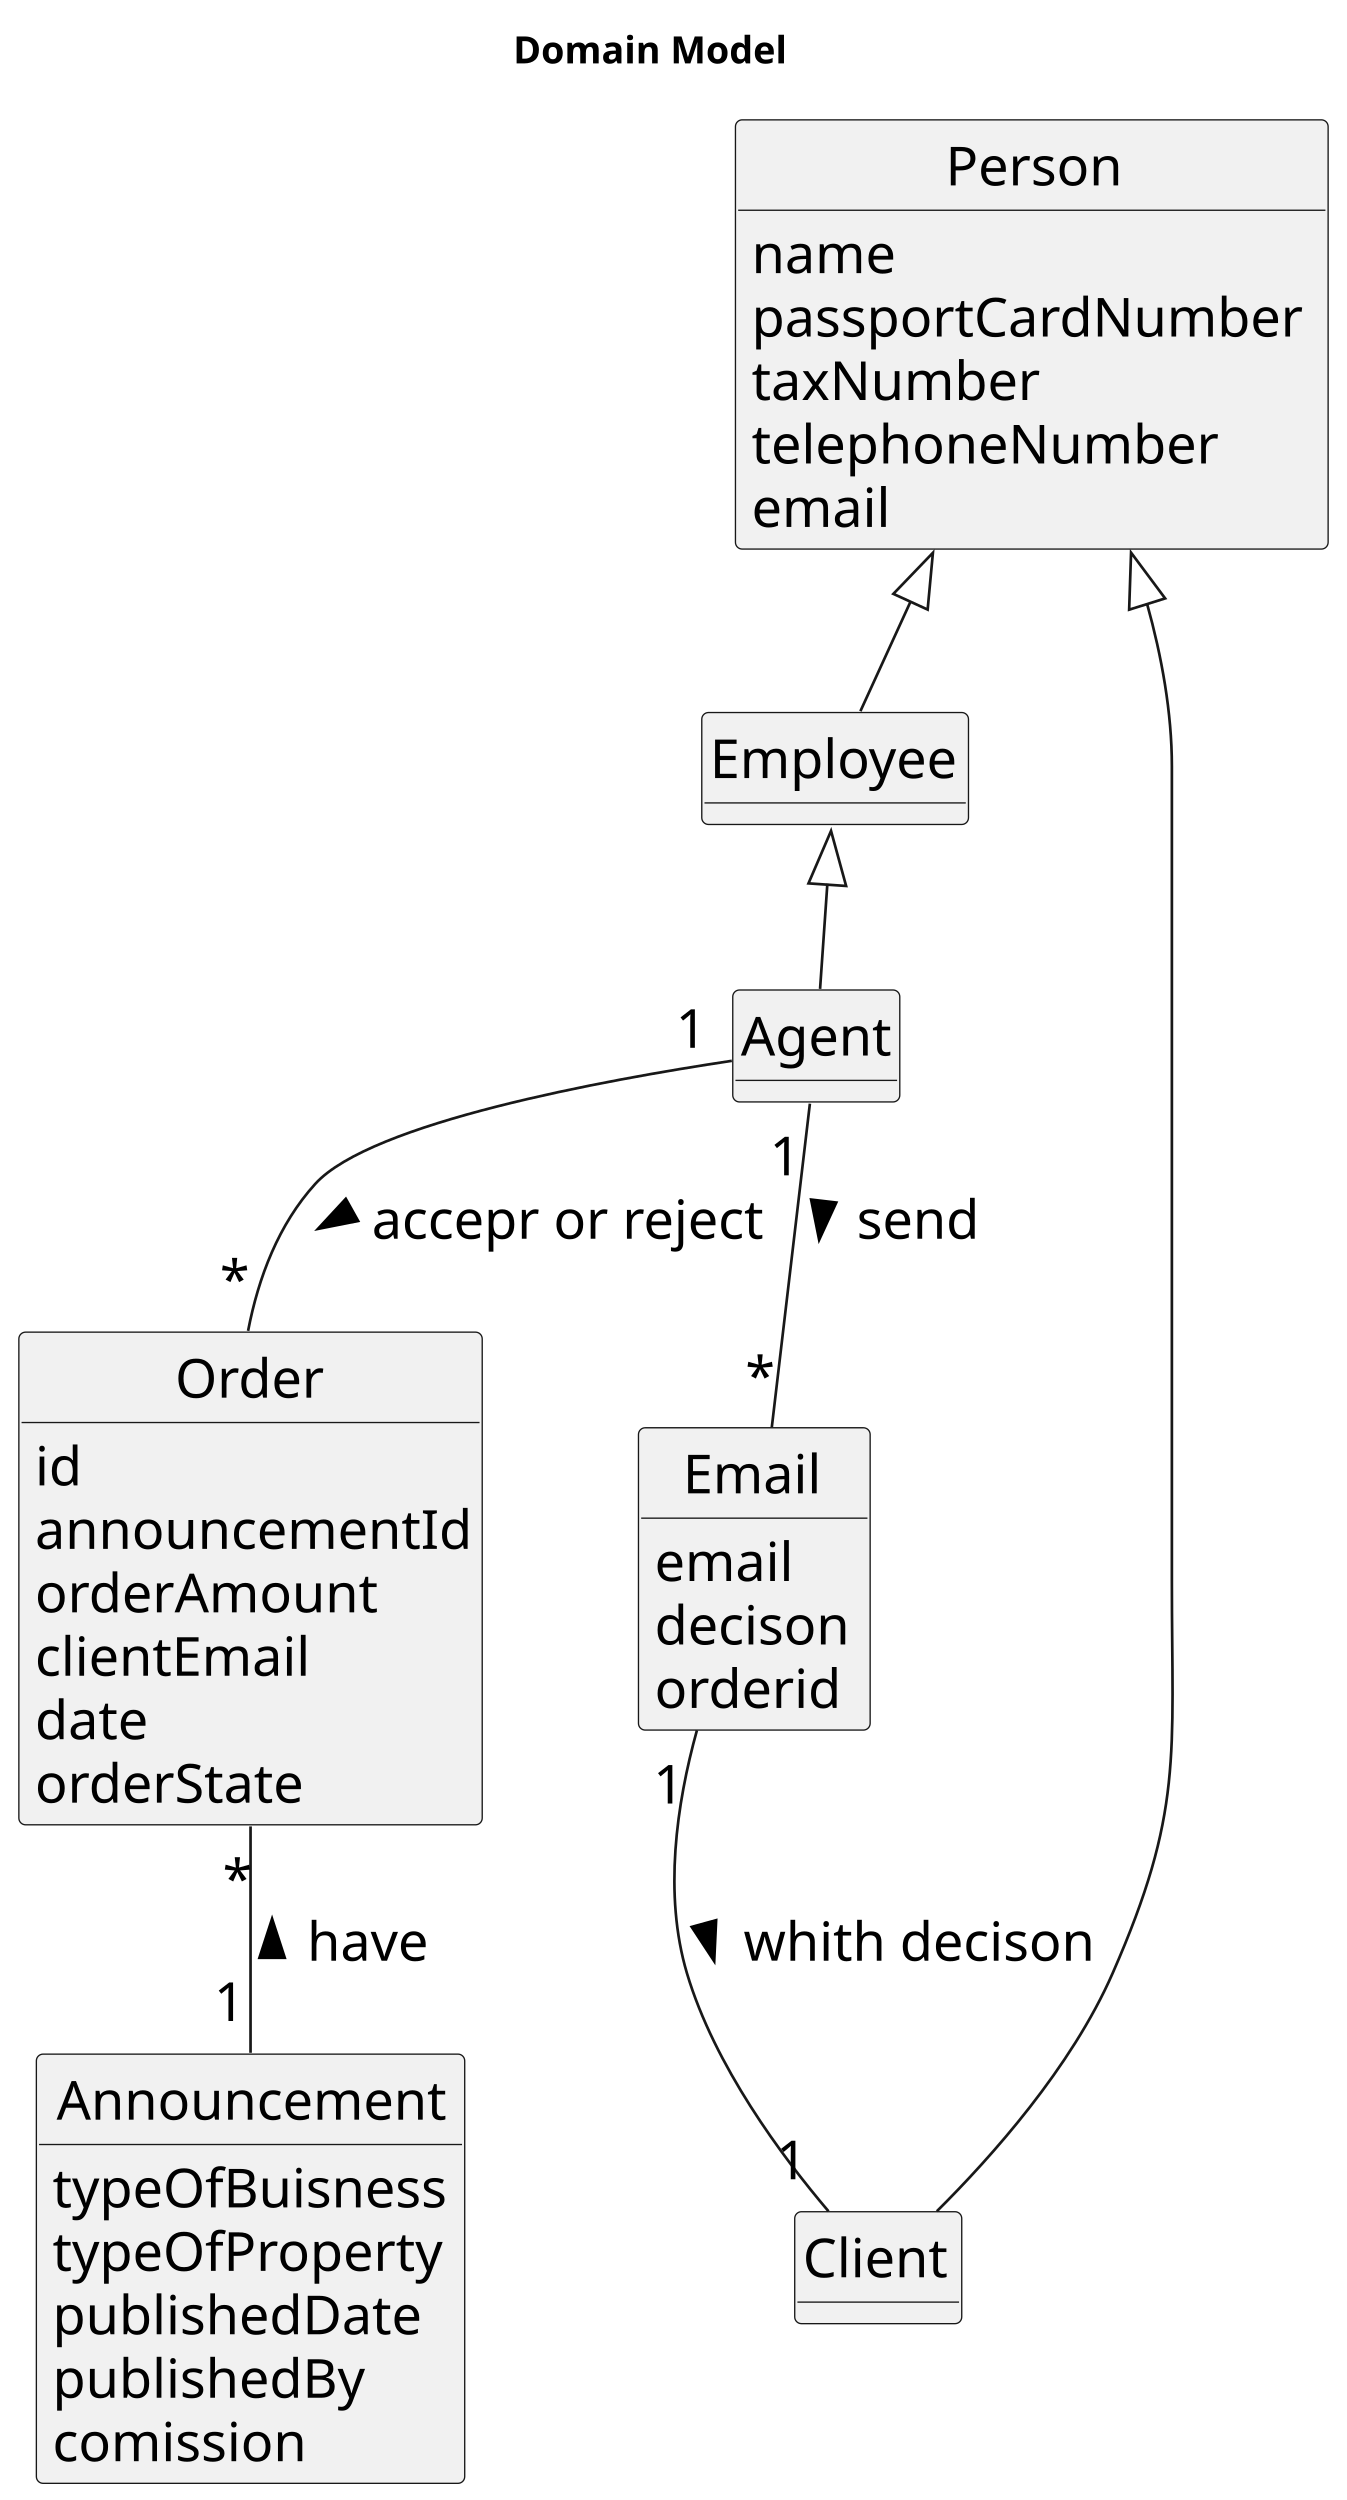
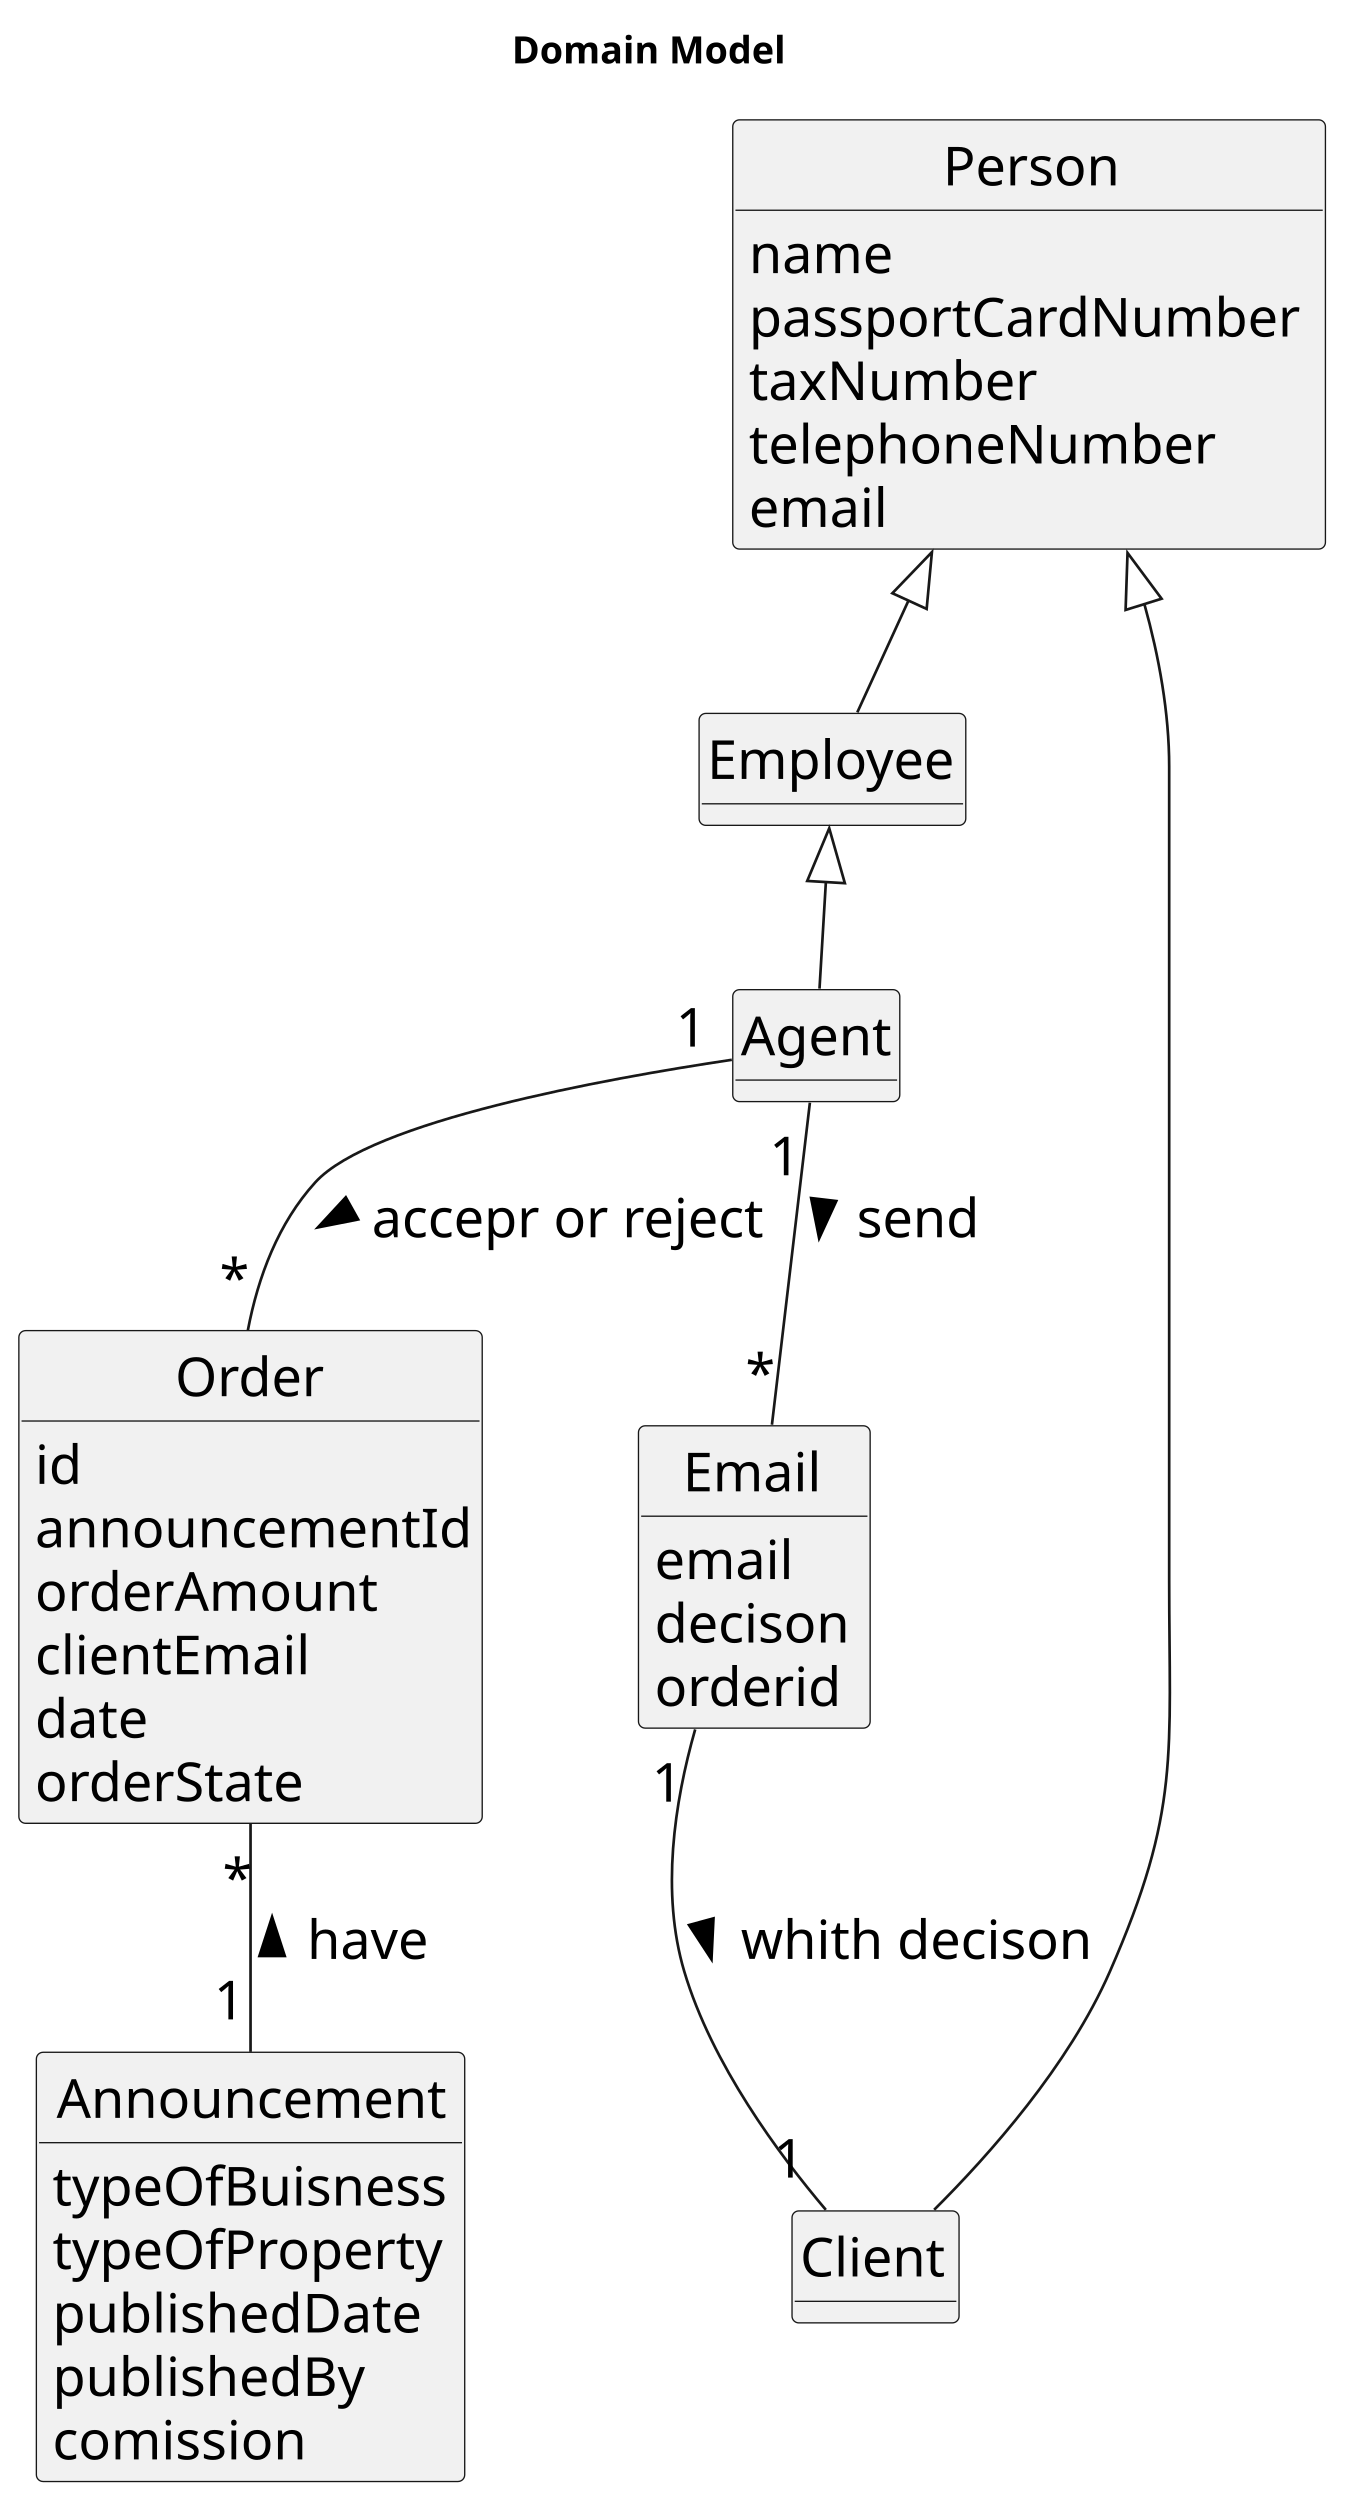
- <svg xmlns="http://www.w3.org/2000/svg" contentStyleType="text/css" height="928px" preserveAspectRatio="none" style="width:500px;height:928px;background:#FFFFFF;" version="1.1" viewBox="0 0 500 928" width="500px" zoomAndPan="magnify">
+ <svg xmlns="http://www.w3.org/2000/svg" contentStyleType="text/css" height="928px" preserveAspectRatio="none" style="width:499px;height:928px;background:#FFFFFF;" version="1.1" viewBox="0 0 499 928" width="499px" zoomAndPan="magnify">
  <defs />
  <g>
-     <text fill="#000000" font-family="sans-serif" font-size="14" font-weight="bold" lengthAdjust="spacing" textLength="105" x="190.5" y="23.535">Domain Model</text>
+     <text fill="#000000" font-family="sans-serif" font-size="14" font-weight="bold" lengthAdjust="spacing" textLength="105" x="190" y="23.535">Domain Model</text>
    <g id="elem_Employee">
-       <rect codeLine="16" fill="#F1F1F1" height="41.555" id="Employee" rx="2.5" ry="2.5" style="stroke:#181818;stroke-width:0.5;" width="99" x="260.5" y="264.488" />
-       <text fill="#000000" font-family="sans-serif" font-size="20" lengthAdjust="spacing" textLength="93" x="263.5" y="288.824">Employee</text>
-       <line style="stroke:#181818;stroke-width:0.5;" x1="261.5" x2="358.5" y1="298.043" y2="298.043" />
+       <rect codeLine="16" fill="#F1F1F1" height="41.555" id="Employee" rx="2.5" ry="2.5" style="stroke:#181818;stroke-width:0.5;" width="99" x="259.5" y="264.818" />
+       <text fill="#000000" font-family="sans-serif" font-size="20" lengthAdjust="spacing" textLength="93" x="262.5" y="289.154">Employee</text>
+       <line style="stroke:#181818;stroke-width:0.5;" x1="260.5" x2="357.5" y1="298.373" y2="298.373" />
    </g>
    <g id="elem_Agent">
-       <rect codeLine="13" fill="#F1F1F1" height="41.555" id="Agent" rx="2.5" ry="2.5" style="stroke:#181818;stroke-width:0.5;" width="62" x="272" y="367.488" />
-       <text fill="#000000" font-family="sans-serif" font-size="20" lengthAdjust="spacing" textLength="56" x="275" y="391.824">Agent</text>
-       <line style="stroke:#181818;stroke-width:0.5;" x1="273" x2="333" y1="401.043" y2="401.043" />
+       <rect codeLine="13" fill="#F1F1F1" height="41.555" id="Agent" rx="2.5" ry="2.5" style="stroke:#181818;stroke-width:0.5;" width="62" x="272" y="367.368" />
+       <text fill="#000000" font-family="sans-serif" font-size="20" lengthAdjust="spacing" textLength="56" x="275" y="391.704">Agent</text>
+       <line style="stroke:#181818;stroke-width:0.5;" x1="273" x2="333" y1="400.923" y2="400.923" />
    </g>
    <g id="elem_Person">
-       <rect codeLine="18" fill="#F1F1F1" height="159.328" id="Person" rx="2.5" ry="2.5" style="stroke:#181818;stroke-width:0.5;" width="220" x="273" y="44.488" />
-       <text fill="#000000" font-family="sans-serif" font-size="20" lengthAdjust="spacing" textLength="64" x="351" y="68.824">Person</text>
-       <line style="stroke:#181818;stroke-width:0.5;" x1="274" x2="492" y1="78.043" y2="78.043" />
-       <text fill="#000000" font-family="sans-serif" font-size="20" lengthAdjust="spacing" textLength="53" x="279" y="101.379">name</text>
-       <text fill="#000000" font-family="sans-serif" font-size="20" lengthAdjust="spacing" textLength="208" x="279" y="124.934">passportCardNumber</text>
-       <text fill="#000000" font-family="sans-serif" font-size="20" lengthAdjust="spacing" textLength="108" x="279" y="148.488">taxNumber</text>
-       <text fill="#000000" font-family="sans-serif" font-size="20" lengthAdjust="spacing" textLength="173" x="279" y="172.043">telephoneNumber</text>
-       <text fill="#000000" font-family="sans-serif" font-size="20" lengthAdjust="spacing" textLength="53" x="279" y="195.598">email</text>
+       <rect codeLine="18" fill="#F1F1F1" height="159.328" id="Person" rx="2.5" ry="2.5" style="stroke:#181818;stroke-width:0.5;" width="220" x="272" y="44.488" />
+       <text fill="#000000" font-family="sans-serif" font-size="20" lengthAdjust="spacing" textLength="64" x="350" y="68.824">Person</text>
+       <line style="stroke:#181818;stroke-width:0.5;" x1="273" x2="491" y1="78.043" y2="78.043" />
+       <text fill="#000000" font-family="sans-serif" font-size="20" lengthAdjust="spacing" textLength="53" x="278" y="101.379">name</text>
+       <text fill="#000000" font-family="sans-serif" font-size="20" lengthAdjust="spacing" textLength="208" x="278" y="124.934">passportCardNumber</text>
+       <text fill="#000000" font-family="sans-serif" font-size="20" lengthAdjust="spacing" textLength="108" x="278" y="148.488">taxNumber</text>
+       <text fill="#000000" font-family="sans-serif" font-size="20" lengthAdjust="spacing" textLength="173" x="278" y="172.043">telephoneNumber</text>
+       <text fill="#000000" font-family="sans-serif" font-size="20" lengthAdjust="spacing" textLength="53" x="278" y="195.598">email</text>
    </g>
    <g id="elem_Order">
-       <rect codeLine="26" fill="#F1F1F1" height="182.883" id="Order" rx="2.5" ry="2.5" style="stroke:#181818;stroke-width:0.5;" width="172" x="7" y="494.488" />
-       <text fill="#000000" font-family="sans-serif" font-size="20" lengthAdjust="spacing" textLength="56" x="65" y="518.824">Order</text>
-       <line style="stroke:#181818;stroke-width:0.5;" x1="8" x2="178" y1="528.043" y2="528.043" />
-       <text fill="#000000" font-family="sans-serif" font-size="20" lengthAdjust="spacing" textLength="19" x="13" y="551.379">id</text>
-       <text fill="#000000" font-family="sans-serif" font-size="20" lengthAdjust="spacing" textLength="160" x="13" y="574.934">announcementId</text>
-       <text fill="#000000" font-family="sans-serif" font-size="20" lengthAdjust="spacing" textLength="128" x="13" y="598.488">orderAmount</text>
-       <text fill="#000000" font-family="sans-serif" font-size="20" lengthAdjust="spacing" textLength="105" x="13" y="622.043">clientEmail</text>
-       <text fill="#000000" font-family="sans-serif" font-size="20" lengthAdjust="spacing" textLength="42" x="13" y="645.598">date</text>
-       <text fill="#000000" font-family="sans-serif" font-size="20" lengthAdjust="spacing" textLength="99" x="13" y="669.152">orderState</text>
+       <rect codeLine="26" fill="#F1F1F1" height="182.883" id="Order" rx="2.5" ry="2.5" style="stroke:#181818;stroke-width:0.5;" width="172" x="7" y="493.928" />
+       <text fill="#000000" font-family="sans-serif" font-size="20" lengthAdjust="spacing" textLength="56" x="65" y="518.264">Order</text>
+       <line style="stroke:#181818;stroke-width:0.5;" x1="8" x2="178" y1="527.483" y2="527.483" />
+       <text fill="#000000" font-family="sans-serif" font-size="20" lengthAdjust="spacing" textLength="19" x="13" y="550.819">id</text>
+       <text fill="#000000" font-family="sans-serif" font-size="20" lengthAdjust="spacing" textLength="160" x="13" y="574.374">announcementId</text>
+       <text fill="#000000" font-family="sans-serif" font-size="20" lengthAdjust="spacing" textLength="128" x="13" y="597.928">orderAmount</text>
+       <text fill="#000000" font-family="sans-serif" font-size="20" lengthAdjust="spacing" textLength="105" x="13" y="621.483">clientEmail</text>
+       <text fill="#000000" font-family="sans-serif" font-size="20" lengthAdjust="spacing" textLength="42" x="13" y="645.038">date</text>
+       <text fill="#000000" font-family="sans-serif" font-size="20" lengthAdjust="spacing" textLength="99" x="13" y="668.592">orderState</text>
    </g>
    <g id="elem_Email">
-       <rect codeLine="35" fill="#F1F1F1" height="112.219" id="Email" rx="2.5" ry="2.5" style="stroke:#181818;stroke-width:0.5;" width="86" x="237" y="529.988" />
-       <text fill="#000000" font-family="sans-serif" font-size="20" lengthAdjust="spacing" textLength="53" x="253.5" y="554.324">Email</text>
-       <line style="stroke:#181818;stroke-width:0.5;" x1="238" x2="322" y1="563.543" y2="563.543" />
-       <text fill="#000000" font-family="sans-serif" font-size="20" lengthAdjust="spacing" textLength="53" x="243" y="586.879">email</text>
-       <text fill="#000000" font-family="sans-serif" font-size="20" lengthAdjust="spacing" textLength="74" x="243" y="610.434">decison</text>
-       <text fill="#000000" font-family="sans-serif" font-size="20" lengthAdjust="spacing" textLength="71" x="243" y="633.988">orderid</text>
+       <rect codeLine="35" fill="#F1F1F1" height="112.219" id="Email" rx="2.5" ry="2.5" style="stroke:#181818;stroke-width:0.5;" width="86" x="237" y="529.258" />
+       <text fill="#000000" font-family="sans-serif" font-size="20" lengthAdjust="spacing" textLength="53" x="253.5" y="553.594">Email</text>
+       <line style="stroke:#181818;stroke-width:0.5;" x1="238" x2="322" y1="562.813" y2="562.813" />
+       <text fill="#000000" font-family="sans-serif" font-size="20" lengthAdjust="spacing" textLength="53" x="243" y="586.149">email</text>
+       <text fill="#000000" font-family="sans-serif" font-size="20" lengthAdjust="spacing" textLength="74" x="243" y="609.704">decison</text>
+       <text fill="#000000" font-family="sans-serif" font-size="20" lengthAdjust="spacing" textLength="71" x="243" y="633.258">orderid</text>
    </g>
    <g id="elem_Announcement">
-       <rect codeLine="40" fill="#F1F1F1" height="159.328" id="Announcement" rx="2.5" ry="2.5" style="stroke:#181818;stroke-width:0.5;" width="159" x="13.5" y="762.488" />
-       <text fill="#000000" font-family="sans-serif" font-size="20" lengthAdjust="spacing" textLength="144" x="21" y="786.824">Announcement</text>
-       <line style="stroke:#181818;stroke-width:0.5;" x1="14.5" x2="171.5" y1="796.043" y2="796.043" />
-       <text fill="#000000" font-family="sans-serif" font-size="20" lengthAdjust="spacing" textLength="147" x="19.5" y="819.379">typeOfBuisness</text>
-       <text fill="#000000" font-family="sans-serif" font-size="20" lengthAdjust="spacing" textLength="144" x="19.5" y="842.934">typeOfProperty</text>
-       <text fill="#000000" font-family="sans-serif" font-size="20" lengthAdjust="spacing" textLength="140" x="19.5" y="866.488">publishedDate</text>
-       <text fill="#000000" font-family="sans-serif" font-size="20" lengthAdjust="spacing" textLength="118" x="19.5" y="890.043">publishedBy</text>
-       <text fill="#000000" font-family="sans-serif" font-size="20" lengthAdjust="spacing" textLength="97" x="19.5" y="913.598">comission</text>
+       <rect codeLine="40" fill="#F1F1F1" height="159.328" id="Announcement" rx="2.5" ry="2.5" style="stroke:#181818;stroke-width:0.5;" width="159" x="13.5" y="761.808" />
+       <text fill="#000000" font-family="sans-serif" font-size="20" lengthAdjust="spacing" textLength="144" x="21" y="786.144">Announcement</text>
+       <line style="stroke:#181818;stroke-width:0.5;" x1="14.5" x2="171.5" y1="795.363" y2="795.363" />
+       <text fill="#000000" font-family="sans-serif" font-size="20" lengthAdjust="spacing" textLength="147" x="19.5" y="818.699">typeOfBuisness</text>
+       <text fill="#000000" font-family="sans-serif" font-size="20" lengthAdjust="spacing" textLength="144" x="19.5" y="842.254">typeOfProperty</text>
+       <text fill="#000000" font-family="sans-serif" font-size="20" lengthAdjust="spacing" textLength="140" x="19.5" y="865.808">publishedDate</text>
+       <text fill="#000000" font-family="sans-serif" font-size="20" lengthAdjust="spacing" textLength="118" x="19.5" y="889.363">publishedBy</text>
+       <text fill="#000000" font-family="sans-serif" font-size="20" lengthAdjust="spacing" textLength="97" x="19.5" y="912.918">comission</text>
    </g>
    <g id="elem_Client">
-       <rect codeLine="47" fill="#F1F1F1" height="41.555" id="Client" rx="2.5" ry="2.5" style="stroke:#181818;stroke-width:0.5;" width="62" x="295" y="820.988" />
-       <text fill="#000000" font-family="sans-serif" font-size="20" lengthAdjust="spacing" textLength="56" x="298" y="845.324">Client</text>
-       <line style="stroke:#181818;stroke-width:0.5;" x1="296" x2="356" y1="854.543" y2="854.543" />
+       <rect codeLine="47" fill="#F1F1F1" height="41.555" id="Client" rx="2.5" ry="2.5" style="stroke:#181818;stroke-width:0.5;" width="62" x="294" y="820.698" />
+       <text fill="#000000" font-family="sans-serif" font-size="20" lengthAdjust="spacing" textLength="56" x="297" y="845.034">Client</text>
+       <line style="stroke:#181818;stroke-width:0.5;" x1="295" x2="355" y1="854.253" y2="854.253" />
    </g>
    <g id="link_Employee_Agent">
-       <path d="M307.12,328.058 C306.19,341.518 305.19,355.858 304.41,367.078 " fill="none" id="Employee-backto-Agent" style="stroke:#181818;stroke-width:1.0;" />
-       <polygon fill="none" points="300.11,327.908,308.48,308.438,314.08,328.868,300.11,327.908" style="stroke:#181818;stroke-width:1.0;" />
+       <path d="M306.58,327.178 C305.76,340.868 304.88,355.568 304.2,366.978 " fill="none" id="Employee-backto-Agent" style="stroke:#181818;stroke-width:1.0;" />
+       <polygon fill="none" points="299.64,327.008,307.81,307.458,313.61,327.838,299.64,327.008" style="stroke:#181818;stroke-width:1.0;" />
    </g>
    <g id="link_Person_Employee">
-       <path d="M338.03,223.248 C330.99,238.618 324.4,253.028 319.38,263.998 " fill="none" id="Person-backto-Employee" style="stroke:#181818;stroke-width:1.0;" />
-       <polygon fill="none" points="331.61,220.448,346.3,205.178,344.34,226.278,331.61,220.448" style="stroke:#181818;stroke-width:1.0;" />
+       <path d="M337.2,222.998 C330.03,238.658 323.31,253.338 318.23,264.438 " fill="none" id="Person-backto-Employee" style="stroke:#181818;stroke-width:1.0;" />
+       <polygon fill="none" points="331.24,220.208,345.93,204.938,343.97,226.038,331.24,220.208" style="stroke:#181818;stroke-width:1.0;" />
    </g>
    <g id="link_Person_Client">
-       <path d="M425.78,224.098 C431.26,243.748 435,264.488 435,284.488 C435,284.488 435,284.488 435,586.988 C435,652.388 439.25,672.588 413,732.488 C397.69,767.428 368.14,800.568 347.76,820.818 " fill="none" id="Person-backto-Client" style="stroke:#181818;stroke-width:1.0;" />
-       <polygon fill="none" points="419.14,226.308,419.85,205.138,432.5,222.128,419.14,226.308" style="stroke:#181818;stroke-width:1.0;" />
+       <path d="M424.79,224.228 C430.26,243.868 434,264.608 434,284.598 C434,284.598 434,284.598 434,586.368 C434,651.748 438.22,671.918 412,731.808 C396.69,766.788 367.14,799.978 346.76,820.268 " fill="none" id="Person-backto-Client" style="stroke:#181818;stroke-width:1.0;" />
+       <polygon fill="none" points="417.82,226.408,418.54,205.228,431.18,222.238,417.82,226.408" style="stroke:#181818;stroke-width:1.0;" />
    </g>
    <g id="link_Agent_Order">
-       <path codeLine="51" d="M271.65,393.778 C224.23,400.918 137.59,416.748 117,439.488 C103.42,454.478 95.94,474.078 92.09,494.008 " fill="none" id="Agent-Order" style="stroke:#181818;stroke-width:1.0;" />
-       <polygon fill="#000000" points="118.015,456.165,132.943,453.217,128.359,445.005,118.015,456.165" style="stroke:#000000;stroke-width:1.0;" />
-       <text fill="#000000" font-family="sans-serif" font-size="20" lengthAdjust="spacing" textLength="148" x="138" y="459.824">accepr or reject</text>
-       <text fill="#000000" font-family="sans-serif" font-size="20" lengthAdjust="spacing" textLength="13" x="250.843" y="388.937">1</text>
-       <text fill="#000000" font-family="sans-serif" font-size="20" lengthAdjust="spacing" textLength="10" x="81.619" y="482.125">*</text>
+       <path codeLine="51" d="M271.65,393.398 C224.23,400.478 137.6,416.208 117,438.928 C103.34,453.998 95.84,473.738 92.01,493.788 " fill="none" id="Agent-Order" style="stroke:#181818;stroke-width:1.0;" />
+       <polygon fill="#000000" points="118.016,455.608,132.944,452.653,128.356,444.443,118.016,455.608" style="stroke:#000000;stroke-width:1.0;" />
+       <text fill="#000000" font-family="sans-serif" font-size="20" lengthAdjust="spacing" textLength="148" x="138" y="459.264">accepr or reject</text>
+       <text fill="#000000" font-family="sans-serif" font-size="20" lengthAdjust="spacing" textLength="13" x="250.843" y="388.503">1</text>
+       <text fill="#000000" font-family="sans-serif" font-size="20" lengthAdjust="spacing" textLength="10" x="81.514" y="481.611">*</text>
    </g>
    <g id="link_Order_Announcement">
-       <path codeLine="52" d="M93,677.968 C93,705.448 93,735.368 93,761.988 " fill="none" id="Order-Announcement" style="stroke:#181818;stroke-width:1.0;" />
-       <polygon fill="#000000" points="101,712.266,96.298,726.738,105.702,726.738,101,712.266" style="stroke:#000000;stroke-width:1.0;" />
-       <text fill="#000000" font-family="sans-serif" font-size="20" lengthAdjust="spacing" textLength="44" x="114" y="727.824">have</text>
-       <text fill="#000000" font-family="sans-serif" font-size="20" lengthAdjust="spacing" textLength="10" x="82.648" y="704.604">*</text>
-       <text fill="#000000" font-family="sans-serif" font-size="20" lengthAdjust="spacing" textLength="13" x="79.421" y="750.185">1</text>
+       <path codeLine="52" d="M93,677.028 C93,704.678 93,734.848 93,761.648 " fill="none" id="Order-Announcement" style="stroke:#181818;stroke-width:1.0;" />
+       <polygon fill="#000000" points="101,711.586,96.298,726.058,105.702,726.058,101,711.586" style="stroke:#000000;stroke-width:1.0;" />
+       <text fill="#000000" font-family="sans-serif" font-size="20" lengthAdjust="spacing" textLength="44" x="114" y="727.144">have</text>
+       <text fill="#000000" font-family="sans-serif" font-size="20" lengthAdjust="spacing" textLength="10" x="82.617" y="704.284">*</text>
+       <text fill="#000000" font-family="sans-serif" font-size="20" lengthAdjust="spacing" textLength="13" x="79.401" y="749.591">1</text>
    </g>
    <g id="link_Agent_Email">
-       <path codeLine="53" d="M300.63,409.678 C297.32,437.768 291.21,489.728 286.49,529.818 " fill="none" id="Agent-Email" style="stroke:#181818;stroke-width:1.0;" />
-       <polygon fill="#000000" points="304.065,460.211,310.427,446.387,301.087,445.288,304.065,460.211" style="stroke:#000000;stroke-width:1.0;" />
-       <text fill="#000000" font-family="sans-serif" font-size="20" lengthAdjust="spacing" textLength="46" x="318" y="459.824">send</text>
-       <text fill="#000000" font-family="sans-serif" font-size="20" lengthAdjust="spacing" textLength="13" x="285.69" y="436.274">1</text>
-       <text fill="#000000" font-family="sans-serif" font-size="20" lengthAdjust="spacing" textLength="10" x="276.672" y="517.927">*</text>
+       <path codeLine="53" d="M300.63,409.308 C297.33,437.268 291.25,488.888 286.54,528.858 " fill="none" id="Agent-Email" style="stroke:#181818;stroke-width:1.0;" />
+       <polygon fill="#000000" points="304.064,459.651,310.428,445.828,301.088,444.728,304.064,459.651" style="stroke:#000000;stroke-width:1.0;" />
+       <text fill="#000000" font-family="sans-serif" font-size="20" lengthAdjust="spacing" textLength="46" x="318" y="459.264">send</text>
+       <text fill="#000000" font-family="sans-serif" font-size="20" lengthAdjust="spacing" textLength="13" x="285.579" y="436.262">1</text>
+       <text fill="#000000" font-family="sans-serif" font-size="20" lengthAdjust="spacing" textLength="10" x="276.728" y="516.939">*</text>
    </g>
    <g id="link_Email_Client">
-       <path codeLine="54" d="M258.7,642.288 C251.08,669.768 246.29,703.258 255,732.488 C265.23,766.788 290.14,800.338 307.55,820.838 " fill="none" id="Email-Client" style="stroke:#181818;stroke-width:1.0;" />
-       <polygon fill="#000000" points="265.111,727.982,265.828,712.782,256.756,715.264,265.111,727.982" style="stroke:#000000;stroke-width:1.0;" />
-       <text fill="#000000" font-family="sans-serif" font-size="20" lengthAdjust="spacing" textLength="132" x="276" y="727.824">whith decison</text>
-       <text fill="#000000" font-family="sans-serif" font-size="20" lengthAdjust="spacing" textLength="13" x="242.486" y="669.483">1</text>
-       <text fill="#000000" font-family="sans-serif" font-size="20" lengthAdjust="spacing" textLength="13" x="288.157" y="808.936">1</text>
+       <path codeLine="54" d="M258.05,641.958 C250.25,669.348 245.33,702.678 254,731.808 C264.22,766.148 289.14,799.748 306.55,820.288 " fill="none" id="Email-Client" style="stroke:#181818;stroke-width:1.0;" />
+       <polygon fill="#000000" points="264.099,727.305,264.839,712.106,255.764,714.574,264.099,727.305" style="stroke:#000000;stroke-width:1.0;" />
+       <text fill="#000000" font-family="sans-serif" font-size="20" lengthAdjust="spacing" textLength="132" x="275" y="727.144">whith decison</text>
+       <text fill="#000000" font-family="sans-serif" font-size="20" lengthAdjust="spacing" textLength="13" x="241.938" y="668.772">1</text>
+       <text fill="#000000" font-family="sans-serif" font-size="20" lengthAdjust="spacing" textLength="13" x="287.157" y="808.319">1</text>
    </g>
  </g>
</svg>
